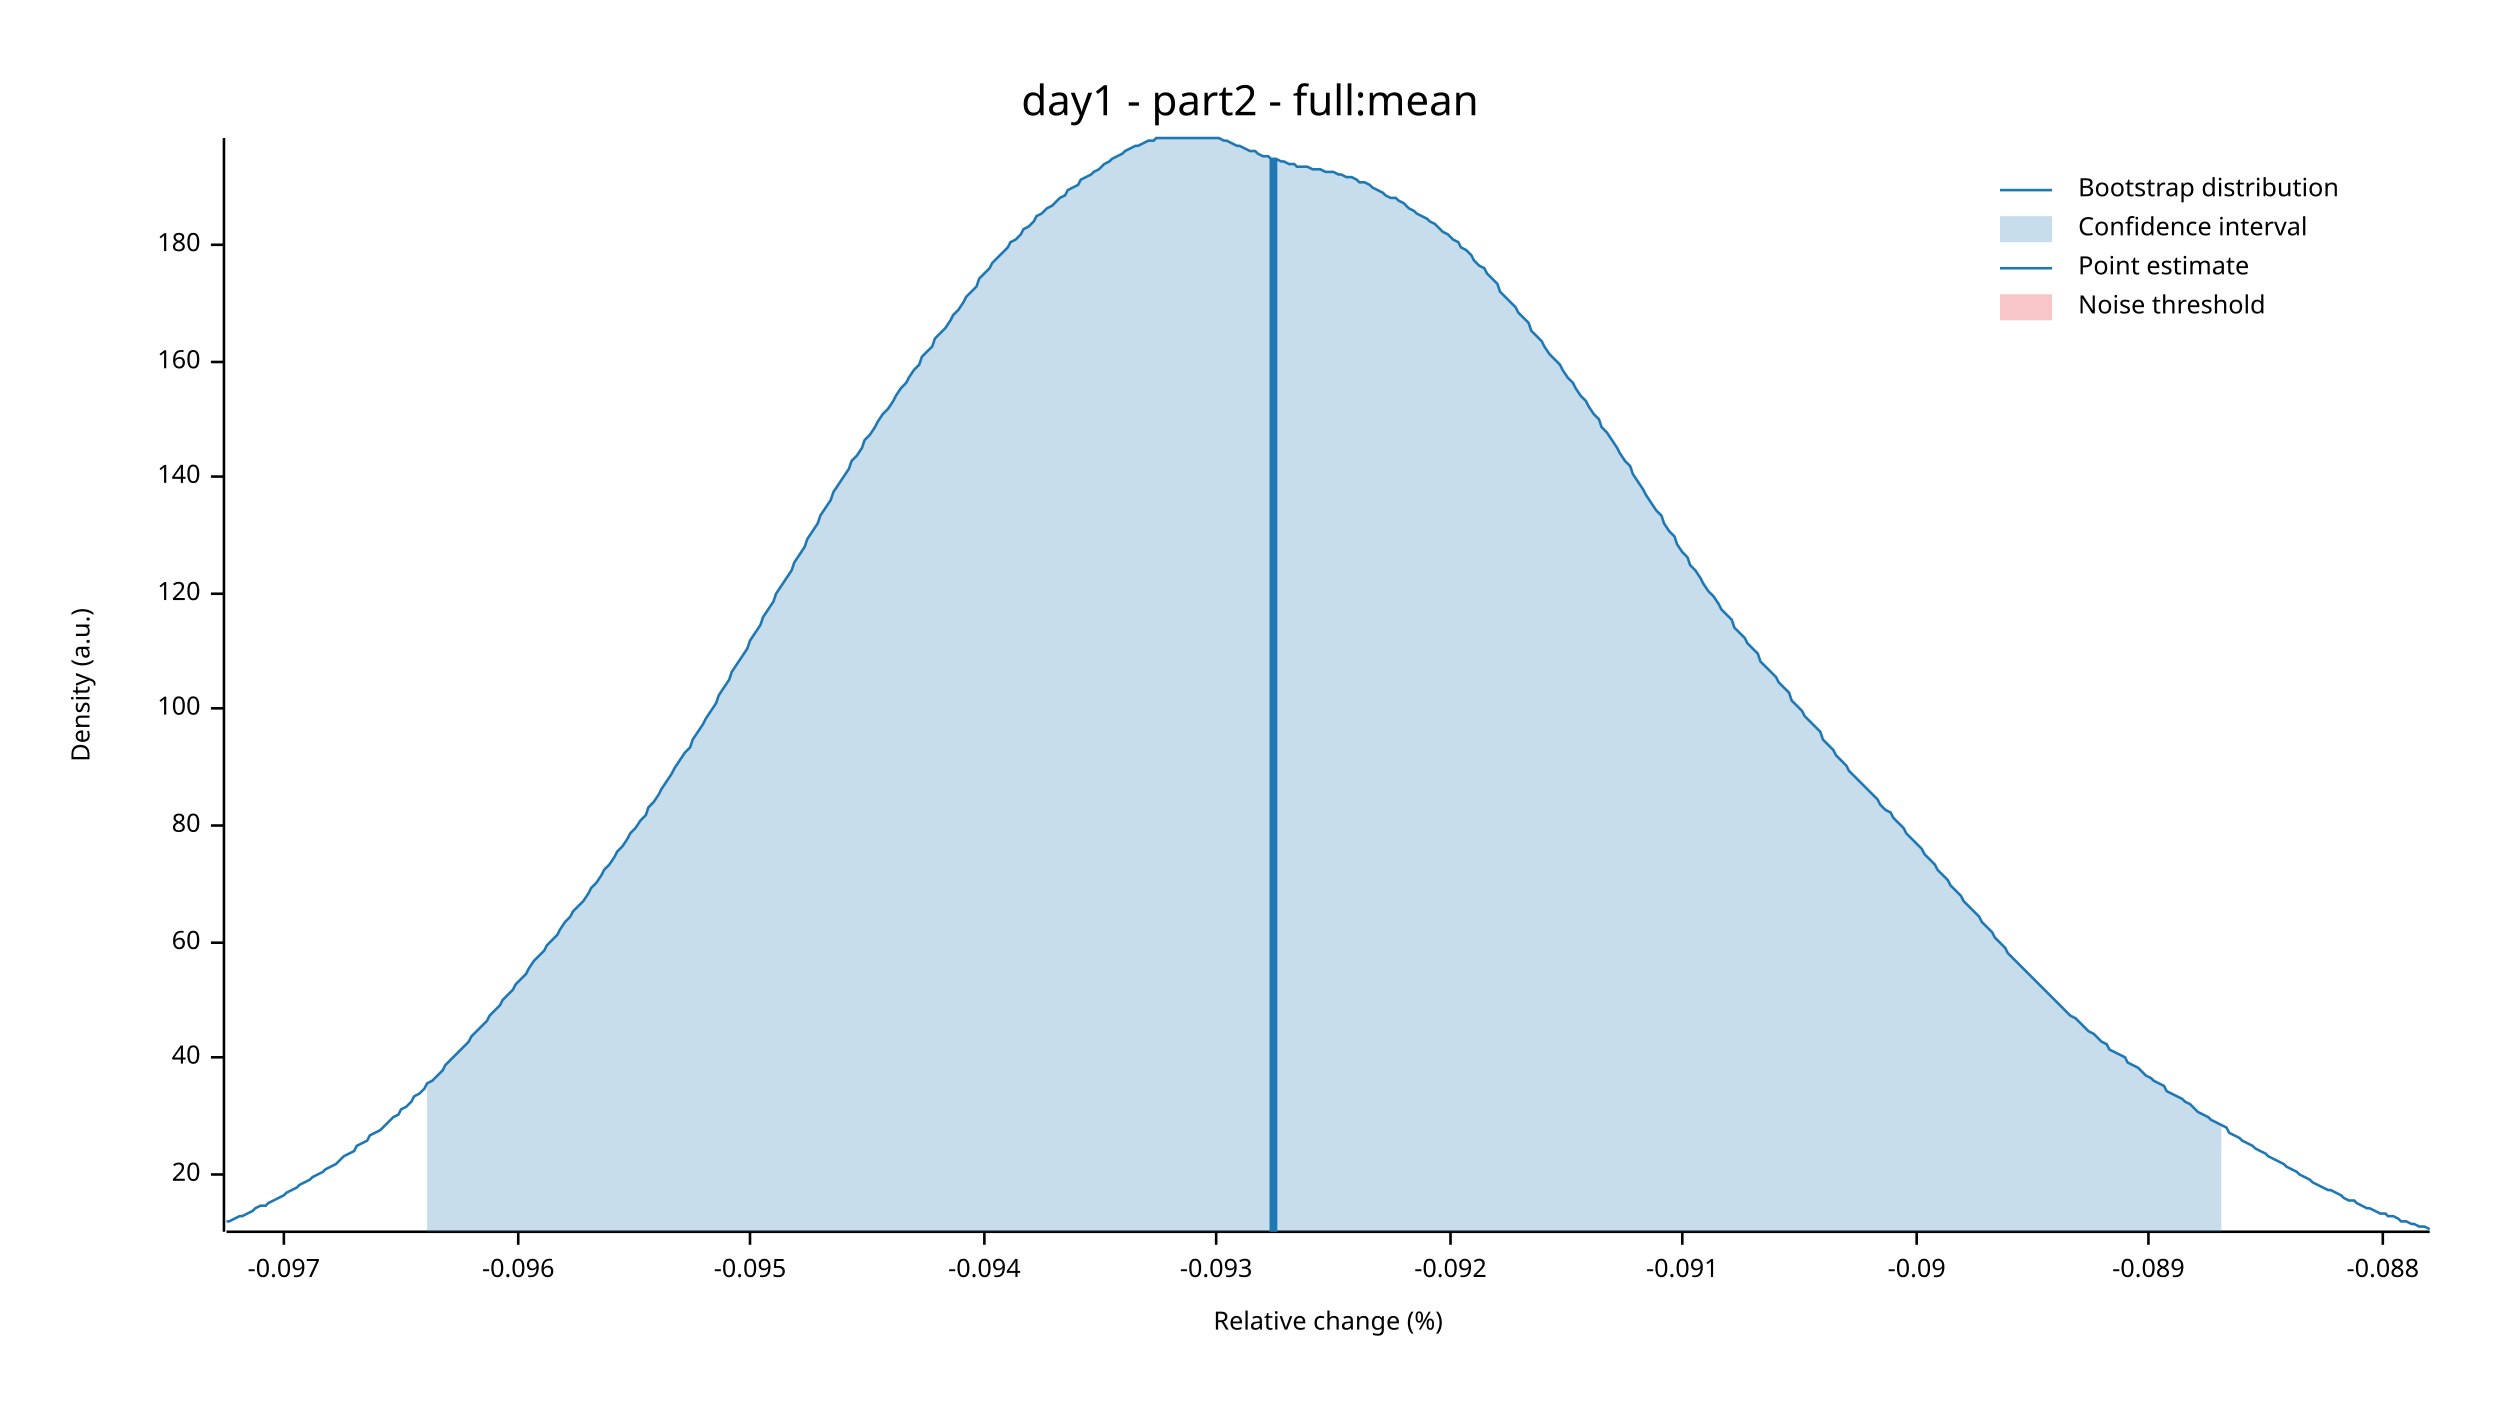
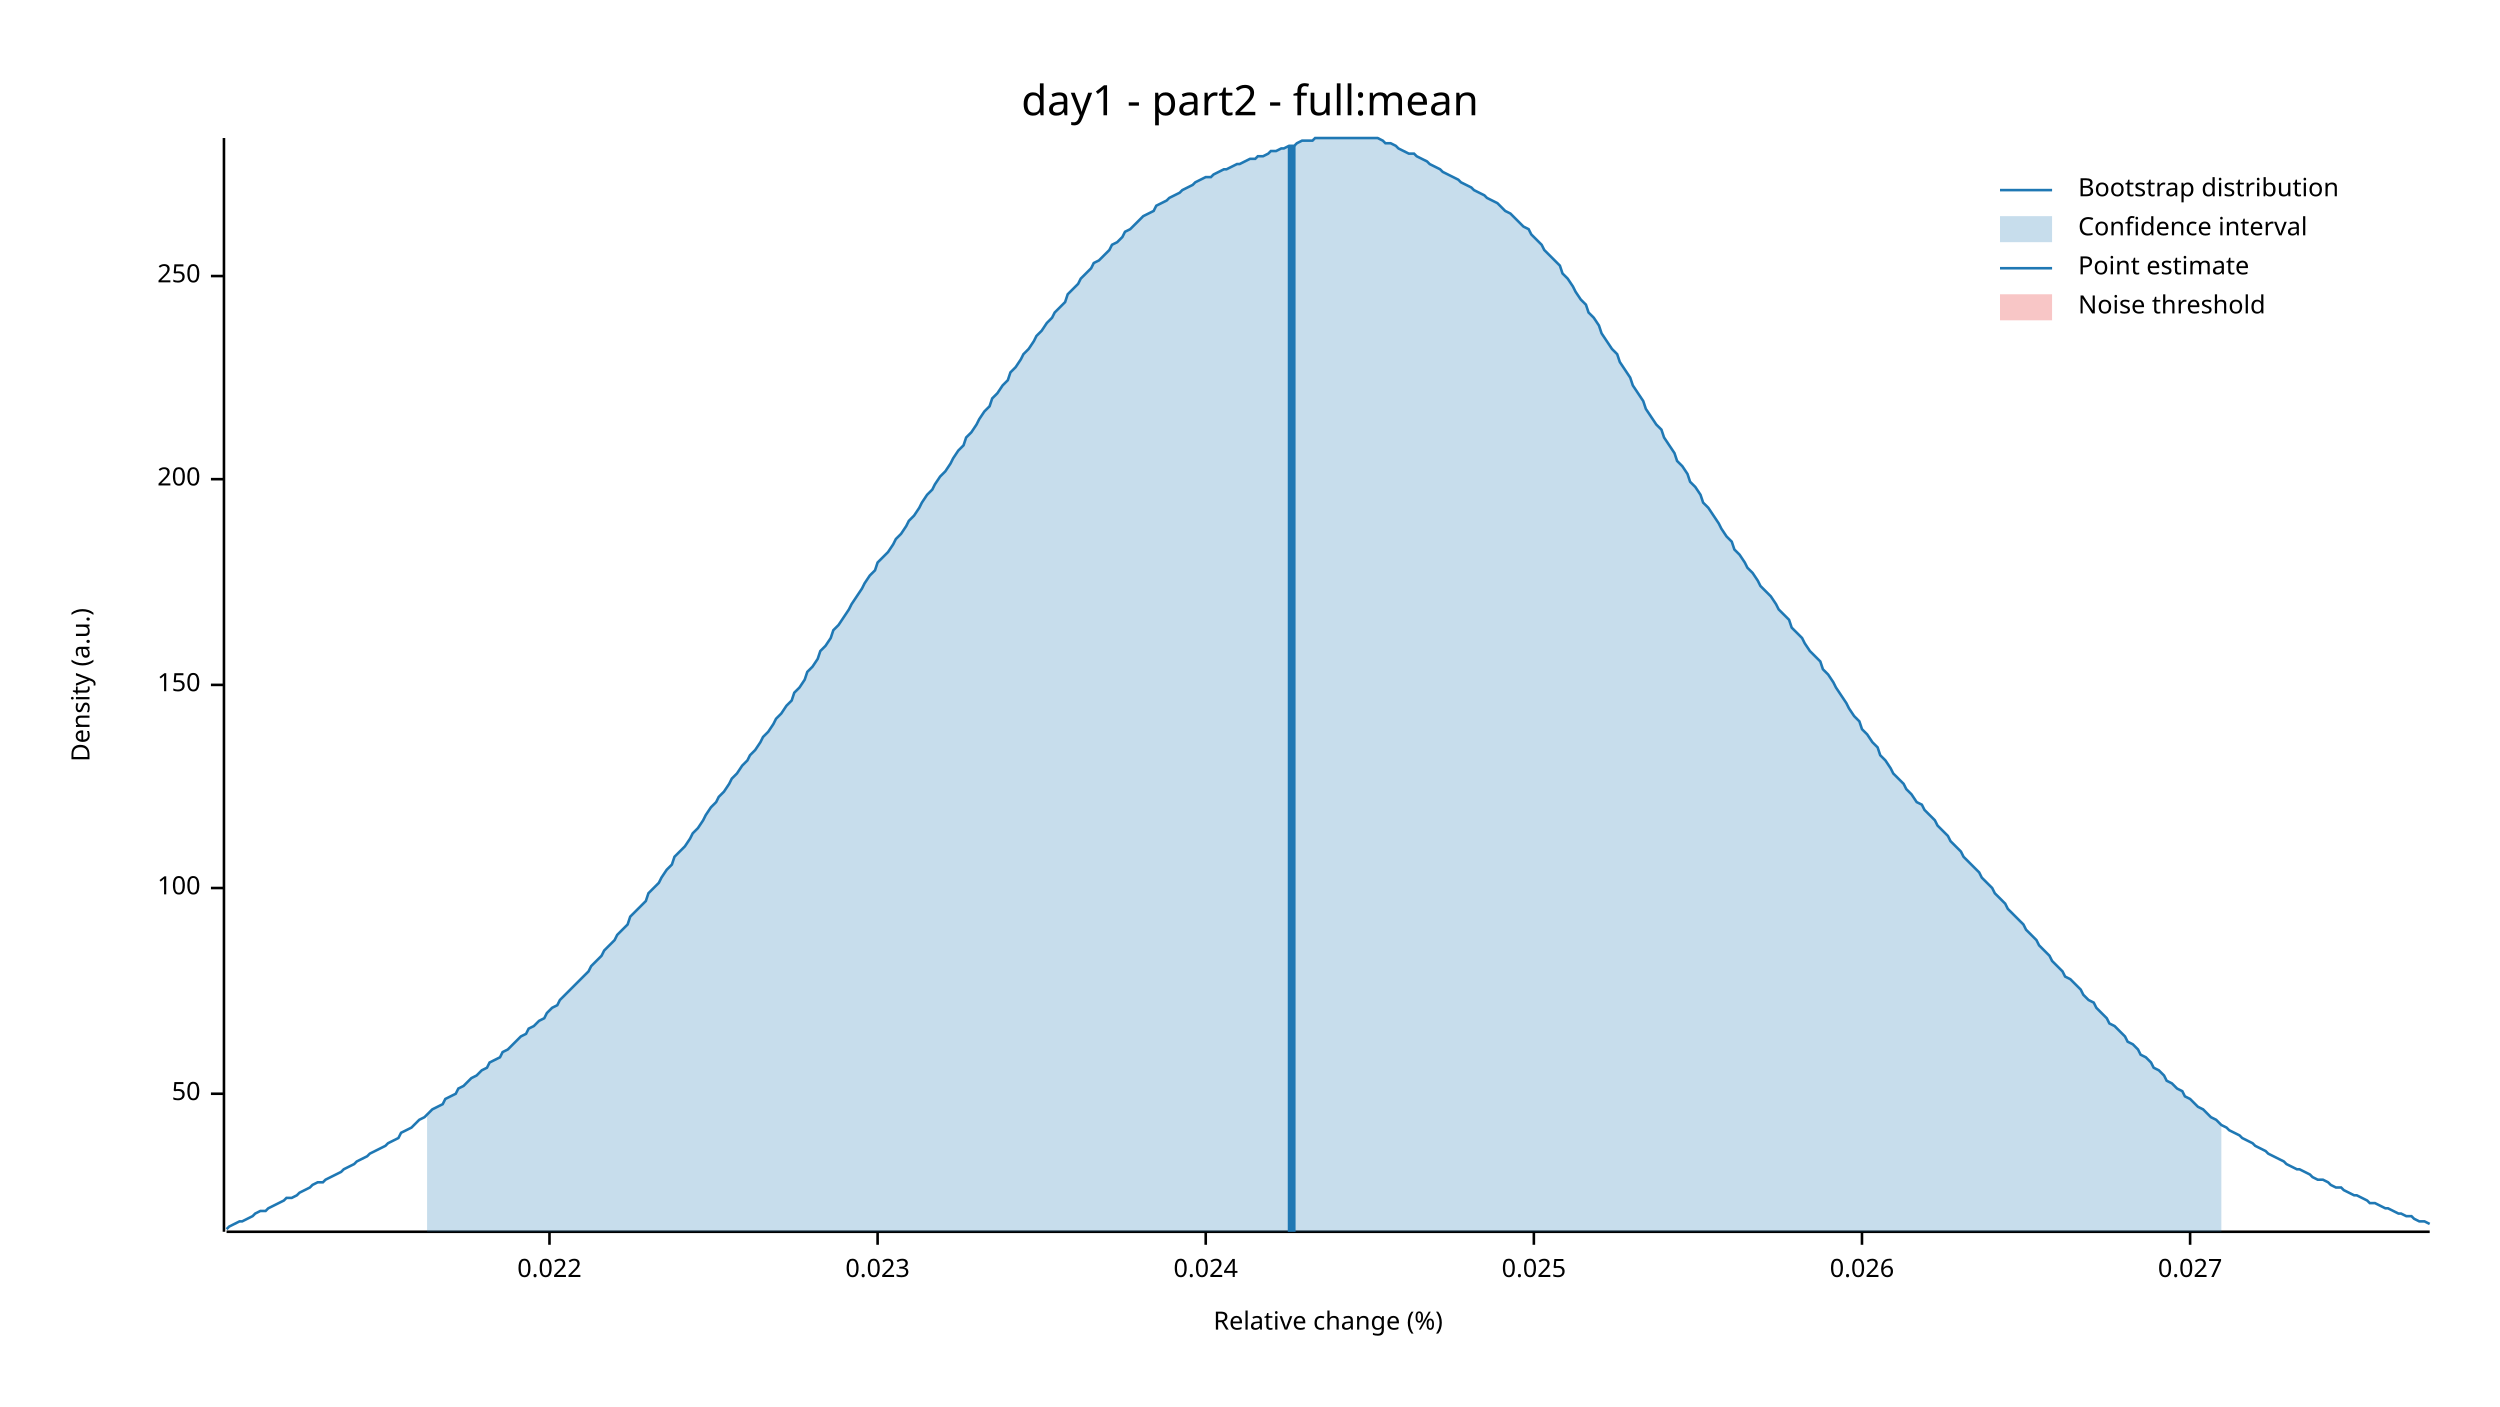
<svg xmlns="http://www.w3.org/2000/svg" width="960" height="540" viewBox="0 0 960 540">
  <text x="480" y="32" dy="0.76em" text-anchor="middle" font-family="sans-serif" font-size="16.129" opacity="1" fill="#000000">
day1 - part2 - full:mean
</text>
  <text x="27" y="263" dy="0.76em" text-anchor="middle" font-family="sans-serif" font-size="9.677" opacity="1" fill="#000000" transform="rotate(270, 27, 263)">
Density (a.u.)
</text>
  <text x="510" y="513" dy="-0.5ex" text-anchor="middle" font-family="sans-serif" font-size="9.677" opacity="1" fill="#000000">
Relative change (%)
</text>
  <polyline fill="none" opacity="1" stroke="#000000" stroke-width="1" points="86,53 86,473 " />
-   <text x="77" y="451" dy="0.5ex" text-anchor="end" font-family="sans-serif" font-size="9.677" opacity="1" fill="#000000">
- 20
+   <text x="77" y="420" dy="0.5ex" text-anchor="end" font-family="sans-serif" font-size="9.677" opacity="1" fill="#000000">
+ 50
</text>
-   <polyline fill="none" opacity="1" stroke="#000000" stroke-width="1" points="81,451 86,451 " />
-   <text x="77" y="406" dy="0.5ex" text-anchor="end" font-family="sans-serif" font-size="9.677" opacity="1" fill="#000000">
- 40
- </text>
-   <polyline fill="none" opacity="1" stroke="#000000" stroke-width="1" points="81,406 86,406 " />
-   <text x="77" y="362" dy="0.5ex" text-anchor="end" font-family="sans-serif" font-size="9.677" opacity="1" fill="#000000">
- 60
- </text>
-   <polyline fill="none" opacity="1" stroke="#000000" stroke-width="1" points="81,362 86,362 " />
-   <text x="77" y="317" dy="0.5ex" text-anchor="end" font-family="sans-serif" font-size="9.677" opacity="1" fill="#000000">
- 80
- </text>
-   <polyline fill="none" opacity="1" stroke="#000000" stroke-width="1" points="81,317 86,317 " />
-   <text x="77" y="272" dy="0.5ex" text-anchor="end" font-family="sans-serif" font-size="9.677" opacity="1" fill="#000000">
+   <polyline fill="none" opacity="1" stroke="#000000" stroke-width="1" points="81,420 86,420 " />
+   <text x="77" y="341" dy="0.5ex" text-anchor="end" font-family="sans-serif" font-size="9.677" opacity="1" fill="#000000">
100
</text>
-   <polyline fill="none" opacity="1" stroke="#000000" stroke-width="1" points="81,272 86,272 " />
-   <text x="77" y="228" dy="0.5ex" text-anchor="end" font-family="sans-serif" font-size="9.677" opacity="1" fill="#000000">
- 120
+   <polyline fill="none" opacity="1" stroke="#000000" stroke-width="1" points="81,341 86,341 " />
+   <text x="77" y="263" dy="0.5ex" text-anchor="end" font-family="sans-serif" font-size="9.677" opacity="1" fill="#000000">
+ 150
</text>
-   <polyline fill="none" opacity="1" stroke="#000000" stroke-width="1" points="81,228 86,228 " />
-   <text x="77" y="183" dy="0.5ex" text-anchor="end" font-family="sans-serif" font-size="9.677" opacity="1" fill="#000000">
- 140
+   <polyline fill="none" opacity="1" stroke="#000000" stroke-width="1" points="81,263 86,263 " />
+   <text x="77" y="184" dy="0.5ex" text-anchor="end" font-family="sans-serif" font-size="9.677" opacity="1" fill="#000000">
+ 200
</text>
-   <polyline fill="none" opacity="1" stroke="#000000" stroke-width="1" points="81,183 86,183 " />
-   <text x="77" y="139" dy="0.5ex" text-anchor="end" font-family="sans-serif" font-size="9.677" opacity="1" fill="#000000">
- 160
+   <polyline fill="none" opacity="1" stroke="#000000" stroke-width="1" points="81,184 86,184 " />
+   <text x="77" y="106" dy="0.5ex" text-anchor="end" font-family="sans-serif" font-size="9.677" opacity="1" fill="#000000">
+ 250
</text>
-   <polyline fill="none" opacity="1" stroke="#000000" stroke-width="1" points="81,139 86,139 " />
-   <text x="77" y="94" dy="0.5ex" text-anchor="end" font-family="sans-serif" font-size="9.677" opacity="1" fill="#000000">
- 180
+   <polyline fill="none" opacity="1" stroke="#000000" stroke-width="1" points="81,106 86,106 " />
+   <polyline fill="none" opacity="1" stroke="#000000" stroke-width="1" points="87,473 933,473 " />
+   <text x="211" y="483" dy="0.76em" text-anchor="middle" font-family="sans-serif" font-size="9.677" opacity="1" fill="#000000">
+ 0.022
</text>
-   <polyline fill="none" opacity="1" stroke="#000000" stroke-width="1" points="81,94 86,94 " />
-   <polyline fill="none" opacity="1" stroke="#000000" stroke-width="1" points="87,473 933,473 " />
-   <text x="109" y="483" dy="0.76em" text-anchor="middle" font-family="sans-serif" font-size="9.677" opacity="1" fill="#000000">
- -0.097
+   <polyline fill="none" opacity="1" stroke="#000000" stroke-width="1" points="211,473 211,478 " />
+   <text x="337" y="483" dy="0.76em" text-anchor="middle" font-family="sans-serif" font-size="9.677" opacity="1" fill="#000000">
+ 0.023
</text>
-   <polyline fill="none" opacity="1" stroke="#000000" stroke-width="1" points="109,473 109,478 " />
-   <text x="199" y="483" dy="0.76em" text-anchor="middle" font-family="sans-serif" font-size="9.677" opacity="1" fill="#000000">
- -0.096
+   <polyline fill="none" opacity="1" stroke="#000000" stroke-width="1" points="337,473 337,478 " />
+   <text x="463" y="483" dy="0.76em" text-anchor="middle" font-family="sans-serif" font-size="9.677" opacity="1" fill="#000000">
+ 0.024
</text>
-   <polyline fill="none" opacity="1" stroke="#000000" stroke-width="1" points="199,473 199,478 " />
-   <text x="288" y="483" dy="0.76em" text-anchor="middle" font-family="sans-serif" font-size="9.677" opacity="1" fill="#000000">
- -0.095
+   <polyline fill="none" opacity="1" stroke="#000000" stroke-width="1" points="463,473 463,478 " />
+   <text x="589" y="483" dy="0.76em" text-anchor="middle" font-family="sans-serif" font-size="9.677" opacity="1" fill="#000000">
+ 0.025
</text>
-   <polyline fill="none" opacity="1" stroke="#000000" stroke-width="1" points="288,473 288,478 " />
-   <text x="378" y="483" dy="0.76em" text-anchor="middle" font-family="sans-serif" font-size="9.677" opacity="1" fill="#000000">
- -0.094
+   <polyline fill="none" opacity="1" stroke="#000000" stroke-width="1" points="589,473 589,478 " />
+   <text x="715" y="483" dy="0.76em" text-anchor="middle" font-family="sans-serif" font-size="9.677" opacity="1" fill="#000000">
+ 0.026
</text>
-   <polyline fill="none" opacity="1" stroke="#000000" stroke-width="1" points="378,473 378,478 " />
-   <text x="467" y="483" dy="0.76em" text-anchor="middle" font-family="sans-serif" font-size="9.677" opacity="1" fill="#000000">
- -0.093
+   <polyline fill="none" opacity="1" stroke="#000000" stroke-width="1" points="715,473 715,478 " />
+   <text x="841" y="483" dy="0.76em" text-anchor="middle" font-family="sans-serif" font-size="9.677" opacity="1" fill="#000000">
+ 0.027
</text>
-   <polyline fill="none" opacity="1" stroke="#000000" stroke-width="1" points="467,473 467,478 " />
-   <text x="557" y="483" dy="0.76em" text-anchor="middle" font-family="sans-serif" font-size="9.677" opacity="1" fill="#000000">
- -0.092
- </text>
-   <polyline fill="none" opacity="1" stroke="#000000" stroke-width="1" points="557,473 557,478 " />
-   <text x="646" y="483" dy="0.76em" text-anchor="middle" font-family="sans-serif" font-size="9.677" opacity="1" fill="#000000">
- -0.091
- </text>
-   <polyline fill="none" opacity="1" stroke="#000000" stroke-width="1" points="646,473 646,478 " />
-   <text x="736" y="483" dy="0.76em" text-anchor="middle" font-family="sans-serif" font-size="9.677" opacity="1" fill="#000000">
- -0.09
- </text>
-   <polyline fill="none" opacity="1" stroke="#000000" stroke-width="1" points="736,473 736,478 " />
-   <text x="825" y="483" dy="0.76em" text-anchor="middle" font-family="sans-serif" font-size="9.677" opacity="1" fill="#000000">
- -0.089
- </text>
-   <polyline fill="none" opacity="1" stroke="#000000" stroke-width="1" points="825,473 825,478 " />
-   <text x="915" y="483" dy="0.76em" text-anchor="middle" font-family="sans-serif" font-size="9.677" opacity="1" fill="#000000">
- -0.088
- </text>
-   <polyline fill="none" opacity="1" stroke="#000000" stroke-width="1" points="915,473 915,478 " />
-   <polyline fill="none" opacity="1" stroke="#1F78B4" stroke-width="1" points="87,469 88,469 90,468 92,467 93,467 95,466 97,465 98,464 100,463 102,463 103,462 105,461 107,460 109,459 110,458 112,457 114,456 115,455 117,454 119,453 120,452 122,451 124,450 125,449 127,448 129,447 131,445 132,444 134,443 136,442 137,440 139,439 141,438 142,436 144,435 146,434 148,432 149,431 151,429 153,428 154,426 156,425 158,423 159,421 161,420 163,418 164,416 166,415 168,413 170,411 171,409 173,407 175,405 176,404 178,402 180,400 181,398 183,396 185,394 187,392 188,390 190,388 192,386 193,384 195,382 197,380 198,378 200,376 202,374 203,372 205,369 207,367 209,365 210,363 212,361 214,359 215,357 217,354 219,352 220,350 222,348 224,346 226,343 227,341 229,339 231,336 232,334 234,332 236,329 237,327 239,325 241,322 242,320 244,318 246,315 248,313 249,310 251,308 253,305 254,303 256,300 258,297 259,295 261,292 263,289 265,287 266,284 268,281 270,278 271,276 273,273 275,270 276,267 278,264 280,261 281,258 283,255 285,252 287,249 288,246 290,243 292,240 293,237 295,234 297,231 298,228 300,225 302,222 304,219 305,216 307,213 309,210 310,207 312,204 314,201 315,198 317,195 319,192 320,189 322,186 324,183 326,180 327,177 329,175 331,172 332,169 334,167 336,164 337,162 339,159 341,157 343,154 344,152 346,149 348,147 349,145 351,142 353,140 354,137 356,135 358,133 359,130 361,128 363,126 365,123 366,121 368,119 370,116 371,114 373,112 375,110 376,107 378,105 380,103 381,101 383,99 385,97 387,95 388,93 390,92 392,90 393,88 395,87 397,85 398,83 400,82 402,80 404,79 405,78 407,76 409,75 410,73 412,72 414,71 415,69 417,68 419,67 420,66 422,65 424,63 426,62 427,61 429,60 431,59 432,58 434,57 436,56 437,56 439,55 441,54 443,54 444,53 446,53 448,53 449,53 451,53 453,53 454,53 456,53 458,53 459,53 461,53 463,53 465,53 466,53 468,53 470,54 471,54 473,55 475,56 476,56 478,57 480,58 482,58 483,59 485,60 487,60 488,61 490,61 492,62 493,62 495,63 497,63 498,64 500,64 502,64 504,65 505,65 507,65 509,66 510,66 512,66 514,67 515,67 517,68 519,68 521,69 522,70 524,70 526,71 527,72 529,73 531,74 532,75 534,76 536,76 537,77 539,78 541,80 543,81 544,82 546,83 548,84 549,85 551,86 553,88 554,89 556,90 558,92 560,93 561,95 563,96 565,98 566,100 568,102 570,103 571,105 573,107 575,109 576,112 578,114 580,116 582,118 583,120 585,122 587,124 588,127 590,129 592,131 593,133 595,136 597,138 599,140 600,142 602,145 604,147 605,149 607,152 609,154 610,156 612,159 614,161 615,164 617,166 619,169 621,172 622,174 624,177 626,179 627,182 629,185 631,188 632,190 634,193 636,196 638,198 639,201 641,204 643,206 644,209 646,212 648,214 649,217 651,219 653,222 654,224 656,227 658,229 660,232 661,234 663,236 665,238 666,241 668,243 670,245 671,247 673,249 675,251 676,254 678,256 680,258 682,260 683,262 685,264 687,266 688,269 690,271 692,273 693,275 695,277 697,279 699,281 700,284 702,286 704,288 705,290 707,292 709,294 710,296 712,298 714,300 715,301 717,303 719,305 721,307 722,309 724,311 726,312 727,314 729,316 731,318 732,320 734,322 736,324 738,326 739,328 741,330 743,332 744,334 746,336 748,338 749,340 751,342 753,344 754,346 756,348 758,350 760,352 761,354 763,356 765,358 766,360 768,362 770,364 771,366 773,368 775,370 777,372 778,373 780,375 782,377 783,378 785,380 787,382 788,383 790,385 792,387 793,388 795,390 797,391 799,393 800,394 802,396 804,397 805,398 807,400 809,401 810,403 812,404 814,405 816,406 817,408 819,409 821,410 822,411 824,413 826,414 827,415 829,416 831,417 832,419 834,420 836,421 838,422 839,423 841,424 843,426 844,427 846,428 848,429 849,430 851,431 853,432 855,433 856,435 858,436 860,437 861,438 863,439 865,440 866,441 868,442 870,443 871,444 873,445 875,446 877,447 878,448 880,449 882,450 883,451 885,452 887,453 888,454 890,455 892,456 894,457 895,457 897,458 899,459 900,460 902,461 904,461 905,462 907,463 909,464 910,464 912,465 914,466 916,466 917,467 919,467 921,468 922,469 924,469 926,470 927,470 929,471 931,471 933,472 " />
-   <polygon opacity="0.25" fill="#1F78B4" points="164,416 166,415 168,413 170,411 171,409 173,407 175,405 176,404 178,402 180,400 181,398 183,396 185,394 187,392 188,390 190,388 192,386 193,384 195,382 197,380 198,378 200,376 202,374 203,372 205,369 207,367 209,365 210,363 212,361 214,359 215,357 217,354 219,352 220,350 222,348 224,346 226,343 227,341 229,339 231,336 232,334 234,332 236,329 237,327 239,325 241,322 242,320 244,318 246,315 248,313 249,310 251,308 253,305 254,303 256,300 258,297 259,295 261,292 263,289 265,287 266,284 268,281 270,278 271,276 273,273 275,270 276,267 278,264 280,261 281,258 283,255 285,252 287,249 288,246 290,243 292,240 293,237 295,234 297,231 298,228 300,225 302,222 304,219 305,216 307,213 309,210 310,207 312,204 314,201 315,198 317,195 319,192 320,189 322,186 324,183 326,180 327,177 329,175 331,172 332,169 334,167 336,164 337,162 339,159 341,157 343,154 344,152 346,149 348,147 349,145 351,142 353,140 354,137 356,135 358,133 359,130 361,128 363,126 365,123 366,121 368,119 370,116 371,114 373,112 375,110 376,107 378,105 380,103 381,101 383,99 385,97 387,95 388,93 390,92 392,90 393,88 395,87 397,85 398,83 400,82 402,80 404,79 405,78 407,76 409,75 410,73 412,72 414,71 415,69 417,68 419,67 420,66 422,65 424,63 426,62 427,61 429,60 431,59 432,58 434,57 436,56 437,56 439,55 441,54 443,54 444,53 446,53 448,53 449,53 451,53 453,53 454,53 456,53 458,53 459,53 461,53 463,53 465,53 466,53 468,53 470,54 471,54 473,55 475,56 476,56 478,57 480,58 482,58 483,59 485,60 487,60 488,61 490,61 492,62 493,62 495,63 497,63 498,64 500,64 502,64 504,65 505,65 507,65 509,66 510,66 512,66 514,67 515,67 517,68 519,68 521,69 522,70 524,70 526,71 527,72 529,73 531,74 532,75 534,76 536,76 537,77 539,78 541,80 543,81 544,82 546,83 548,84 549,85 551,86 553,88 554,89 556,90 558,92 560,93 561,95 563,96 565,98 566,100 568,102 570,103 571,105 573,107 575,109 576,112 578,114 580,116 582,118 583,120 585,122 587,124 588,127 590,129 592,131 593,133 595,136 597,138 599,140 600,142 602,145 604,147 605,149 607,152 609,154 610,156 612,159 614,161 615,164 617,166 619,169 621,172 622,174 624,177 626,179 627,182 629,185 631,188 632,190 634,193 636,196 638,198 639,201 641,204 643,206 644,209 646,212 648,214 649,217 651,219 653,222 654,224 656,227 658,229 660,232 661,234 663,236 665,238 666,241 668,243 670,245 671,247 673,249 675,251 676,254 678,256 680,258 682,260 683,262 685,264 687,266 688,269 690,271 692,273 693,275 695,277 697,279 699,281 700,284 702,286 704,288 705,290 707,292 709,294 710,296 712,298 714,300 715,301 717,303 719,305 721,307 722,309 724,311 726,312 727,314 729,316 731,318 732,320 734,322 736,324 738,326 739,328 741,330 743,332 744,334 746,336 748,338 749,340 751,342 753,344 754,346 756,348 758,350 760,352 761,354 763,356 765,358 766,360 768,362 770,364 771,366 773,368 775,370 777,372 778,373 780,375 782,377 783,378 785,380 787,382 788,383 790,385 792,387 793,388 795,390 797,391 799,393 800,394 802,396 804,397 805,398 807,400 809,401 810,403 812,404 814,405 816,406 817,408 819,409 821,410 822,411 824,413 826,414 827,415 829,416 831,417 832,419 834,420 836,421 838,422 839,423 841,424 843,426 844,427 846,428 848,429 849,430 851,431 853,432 853,473 164,473 " />
-   <polyline fill="none" opacity="1" stroke="#1F78B4" stroke-width="3" points="489,473 489,61 " />
+   <polyline fill="none" opacity="1" stroke="#000000" stroke-width="1" points="841,473 841,478 " />
+   <polyline fill="none" opacity="1" stroke="#1F78B4" stroke-width="1" points="87,472 88,471 90,470 92,469 93,469 95,468 97,467 98,466 100,465 102,465 103,464 105,463 107,462 109,461 110,460 112,460 114,459 115,458 117,457 119,456 120,455 122,454 124,454 125,453 127,452 129,451 131,450 132,449 134,448 136,447 137,446 139,445 141,444 142,443 144,442 146,441 148,440 149,439 151,438 153,437 154,435 156,434 158,433 159,432 161,430 163,429 164,428 166,426 168,425 170,424 171,422 173,421 175,420 176,418 178,417 180,415 181,414 183,413 185,411 187,410 188,408 190,407 192,406 193,404 195,403 197,401 198,400 200,398 202,397 203,395 205,394 207,392 209,391 210,389 212,387 214,386 215,384 217,382 219,380 220,379 222,377 224,375 226,373 227,371 229,369 231,367 232,365 234,363 236,361 237,359 239,357 241,355 242,352 244,350 246,348 248,346 249,343 251,341 253,339 254,337 256,334 258,332 259,329 261,327 263,325 265,322 266,320 268,318 270,315 271,313 273,310 275,308 276,306 278,304 280,301 281,299 283,297 285,294 287,292 288,290 290,288 292,285 293,283 295,281 297,278 298,276 300,274 302,271 304,269 305,266 307,264 309,261 310,258 312,256 314,253 315,250 317,248 319,245 320,242 322,240 324,237 326,234 327,232 329,229 331,226 332,224 334,221 336,219 337,216 339,214 341,212 343,209 344,207 346,205 348,202 349,200 351,198 353,195 354,193 356,190 358,188 359,186 361,183 363,181 365,178 366,176 368,173 370,171 371,168 373,166 375,163 376,161 378,158 380,156 381,153 383,151 385,148 387,146 388,143 390,141 392,138 393,136 395,134 397,131 398,129 400,127 402,124 404,122 405,120 407,118 409,116 410,113 412,111 414,109 415,107 417,105 419,103 420,101 422,100 424,98 426,96 427,94 429,93 431,91 432,89 434,88 436,86 437,85 439,83 441,82 443,81 444,79 446,78 448,77 449,76 451,75 453,74 454,73 456,72 458,71 459,70 461,69 463,68 465,68 466,67 468,66 470,65 471,65 473,64 475,63 476,63 478,62 480,61 482,61 483,60 485,60 487,59 488,58 490,58 492,57 493,57 495,56 497,56 498,55 500,54 502,54 504,54 505,53 507,53 509,53 510,53 512,53 514,53 515,53 517,53 519,53 521,53 522,53 524,53 526,53 527,53 529,53 531,54 532,55 534,55 536,56 537,57 539,58 541,59 543,59 544,60 546,61 548,62 549,63 551,64 553,65 554,66 556,67 558,68 560,69 561,70 563,71 565,72 566,73 568,74 570,75 571,76 573,77 575,78 576,79 578,81 580,82 582,84 583,85 585,87 587,88 588,90 590,92 592,94 593,96 595,98 597,100 599,102 600,105 602,107 604,110 605,112 607,115 609,117 610,120 612,122 614,125 615,128 617,131 619,134 621,136 622,139 624,142 626,145 627,148 629,151 631,154 632,157 634,160 636,163 638,165 639,168 641,171 643,174 644,177 646,179 648,182 649,185 651,187 653,190 654,193 656,195 658,198 660,201 661,203 663,206 665,208 666,211 668,213 670,216 671,218 673,220 675,223 676,225 678,227 680,229 682,232 683,234 685,236 687,238 688,241 690,243 692,245 693,247 695,250 697,252 699,254 700,257 702,259 704,262 705,264 707,267 709,270 710,272 712,275 714,277 715,280 717,282 719,285 721,287 722,290 724,292 726,295 727,297 729,299 731,301 732,303 734,305 736,308 738,309 739,311 741,313 743,315 744,317 746,319 748,321 749,323 751,325 753,327 754,329 756,331 758,333 760,335 761,337 763,339 765,341 766,343 768,345 770,347 771,349 773,351 775,353 777,355 778,357 780,359 782,361 783,363 785,365 787,367 788,369 790,371 792,373 793,375 795,376 797,378 799,380 800,382 802,384 804,385 805,387 807,389 809,391 810,393 812,394 814,396 816,398 817,400 819,401 821,403 822,405 824,406 826,408 827,410 829,411 831,413 832,415 834,416 836,418 838,419 839,421 841,422 843,424 844,425 846,426 848,428 849,429 851,430 853,432 855,433 856,434 858,435 860,436 861,437 863,438 865,439 866,440 868,441 870,442 871,443 873,444 875,445 877,446 878,447 880,448 882,449 883,449 885,450 887,451 888,452 890,453 892,453 894,454 895,455 897,456 899,456 900,457 902,458 904,459 905,459 907,460 909,461 910,462 912,462 914,463 916,464 917,464 919,465 921,466 922,466 924,467 926,467 927,468 929,469 931,469 933,470 " />
+   <polygon opacity="0.25" fill="#1F78B4" points="164,428 166,426 168,425 170,424 171,422 173,421 175,420 176,418 178,417 180,415 181,414 183,413 185,411 187,410 188,408 190,407 192,406 193,404 195,403 197,401 198,400 200,398 202,397 203,395 205,394 207,392 209,391 210,389 212,387 214,386 215,384 217,382 219,380 220,379 222,377 224,375 226,373 227,371 229,369 231,367 232,365 234,363 236,361 237,359 239,357 241,355 242,352 244,350 246,348 248,346 249,343 251,341 253,339 254,337 256,334 258,332 259,329 261,327 263,325 265,322 266,320 268,318 270,315 271,313 273,310 275,308 276,306 278,304 280,301 281,299 283,297 285,294 287,292 288,290 290,288 292,285 293,283 295,281 297,278 298,276 300,274 302,271 304,269 305,266 307,264 309,261 310,258 312,256 314,253 315,250 317,248 319,245 320,242 322,240 324,237 326,234 327,232 329,229 331,226 332,224 334,221 336,219 337,216 339,214 341,212 343,209 344,207 346,205 348,202 349,200 351,198 353,195 354,193 356,190 358,188 359,186 361,183 363,181 365,178 366,176 368,173 370,171 371,168 373,166 375,163 376,161 378,158 380,156 381,153 383,151 385,148 387,146 388,143 390,141 392,138 393,136 395,134 397,131 398,129 400,127 402,124 404,122 405,120 407,118 409,116 410,113 412,111 414,109 415,107 417,105 419,103 420,101 422,100 424,98 426,96 427,94 429,93 431,91 432,89 434,88 436,86 437,85 439,83 441,82 443,81 444,79 446,78 448,77 449,76 451,75 453,74 454,73 456,72 458,71 459,70 461,69 463,68 465,68 466,67 468,66 470,65 471,65 473,64 475,63 476,63 478,62 480,61 482,61 483,60 485,60 487,59 488,58 490,58 492,57 493,57 495,56 497,56 498,55 500,54 502,54 504,54 505,53 507,53 509,53 510,53 512,53 514,53 515,53 517,53 519,53 521,53 522,53 524,53 526,53 527,53 529,53 531,54 532,55 534,55 536,56 537,57 539,58 541,59 543,59 544,60 546,61 548,62 549,63 551,64 553,65 554,66 556,67 558,68 560,69 561,70 563,71 565,72 566,73 568,74 570,75 571,76 573,77 575,78 576,79 578,81 580,82 582,84 583,85 585,87 587,88 588,90 590,92 592,94 593,96 595,98 597,100 599,102 600,105 602,107 604,110 605,112 607,115 609,117 610,120 612,122 614,125 615,128 617,131 619,134 621,136 622,139 624,142 626,145 627,148 629,151 631,154 632,157 634,160 636,163 638,165 639,168 641,171 643,174 644,177 646,179 648,182 649,185 651,187 653,190 654,193 656,195 658,198 660,201 661,203 663,206 665,208 666,211 668,213 670,216 671,218 673,220 675,223 676,225 678,227 680,229 682,232 683,234 685,236 687,238 688,241 690,243 692,245 693,247 695,250 697,252 699,254 700,257 702,259 704,262 705,264 707,267 709,270 710,272 712,275 714,277 715,280 717,282 719,285 721,287 722,290 724,292 726,295 727,297 729,299 731,301 732,303 734,305 736,308 738,309 739,311 741,313 743,315 744,317 746,319 748,321 749,323 751,325 753,327 754,329 756,331 758,333 760,335 761,337 763,339 765,341 766,343 768,345 770,347 771,349 773,351 775,353 777,355 778,357 780,359 782,361 783,363 785,365 787,367 788,369 790,371 792,373 793,375 795,376 797,378 799,380 800,382 802,384 804,385 805,387 807,389 809,391 810,393 812,394 814,396 816,398 817,400 819,401 821,403 822,405 824,406 826,408 827,410 829,411 831,413 832,415 834,416 836,418 838,419 839,421 841,422 843,424 844,425 846,426 848,428 849,429 851,430 853,432 853,473 164,473 " />
+   <polyline fill="none" opacity="1" stroke="#1F78B4" stroke-width="3" points="496,473 496,56 " />
  <rect x="510" y="53" width="0" height="419" opacity="0.1" fill="#E31A1C" stroke="none" />
  <text x="798" y="68" dy="0.76em" text-anchor="start" font-family="sans-serif" font-size="9.677" opacity="1" fill="#000000">
Bootstrap distribution
</text>
  <text x="798" y="83" dy="0.76em" text-anchor="start" font-family="sans-serif" font-size="9.677" opacity="1" fill="#000000">
Confidence interval
</text>
  <text x="798" y="98" dy="0.76em" text-anchor="start" font-family="sans-serif" font-size="9.677" opacity="1" fill="#000000">
Point estimate
</text>
  <text x="798" y="113" dy="0.76em" text-anchor="start" font-family="sans-serif" font-size="9.677" opacity="1" fill="#000000">
Noise threshold
</text>
  <polyline fill="none" opacity="1" stroke="#1F78B4" stroke-width="1" points="768,73 788,73 " />
  <rect x="768" y="83" width="20" height="10" opacity="0.25" fill="#1F78B4" stroke="none" />
  <polyline fill="none" opacity="1" stroke="#1F78B4" stroke-width="1" points="768,103 788,103 " />
  <rect x="768" y="113" width="20" height="10" opacity="0.25" fill="#E31A1C" stroke="none" />
</svg>
